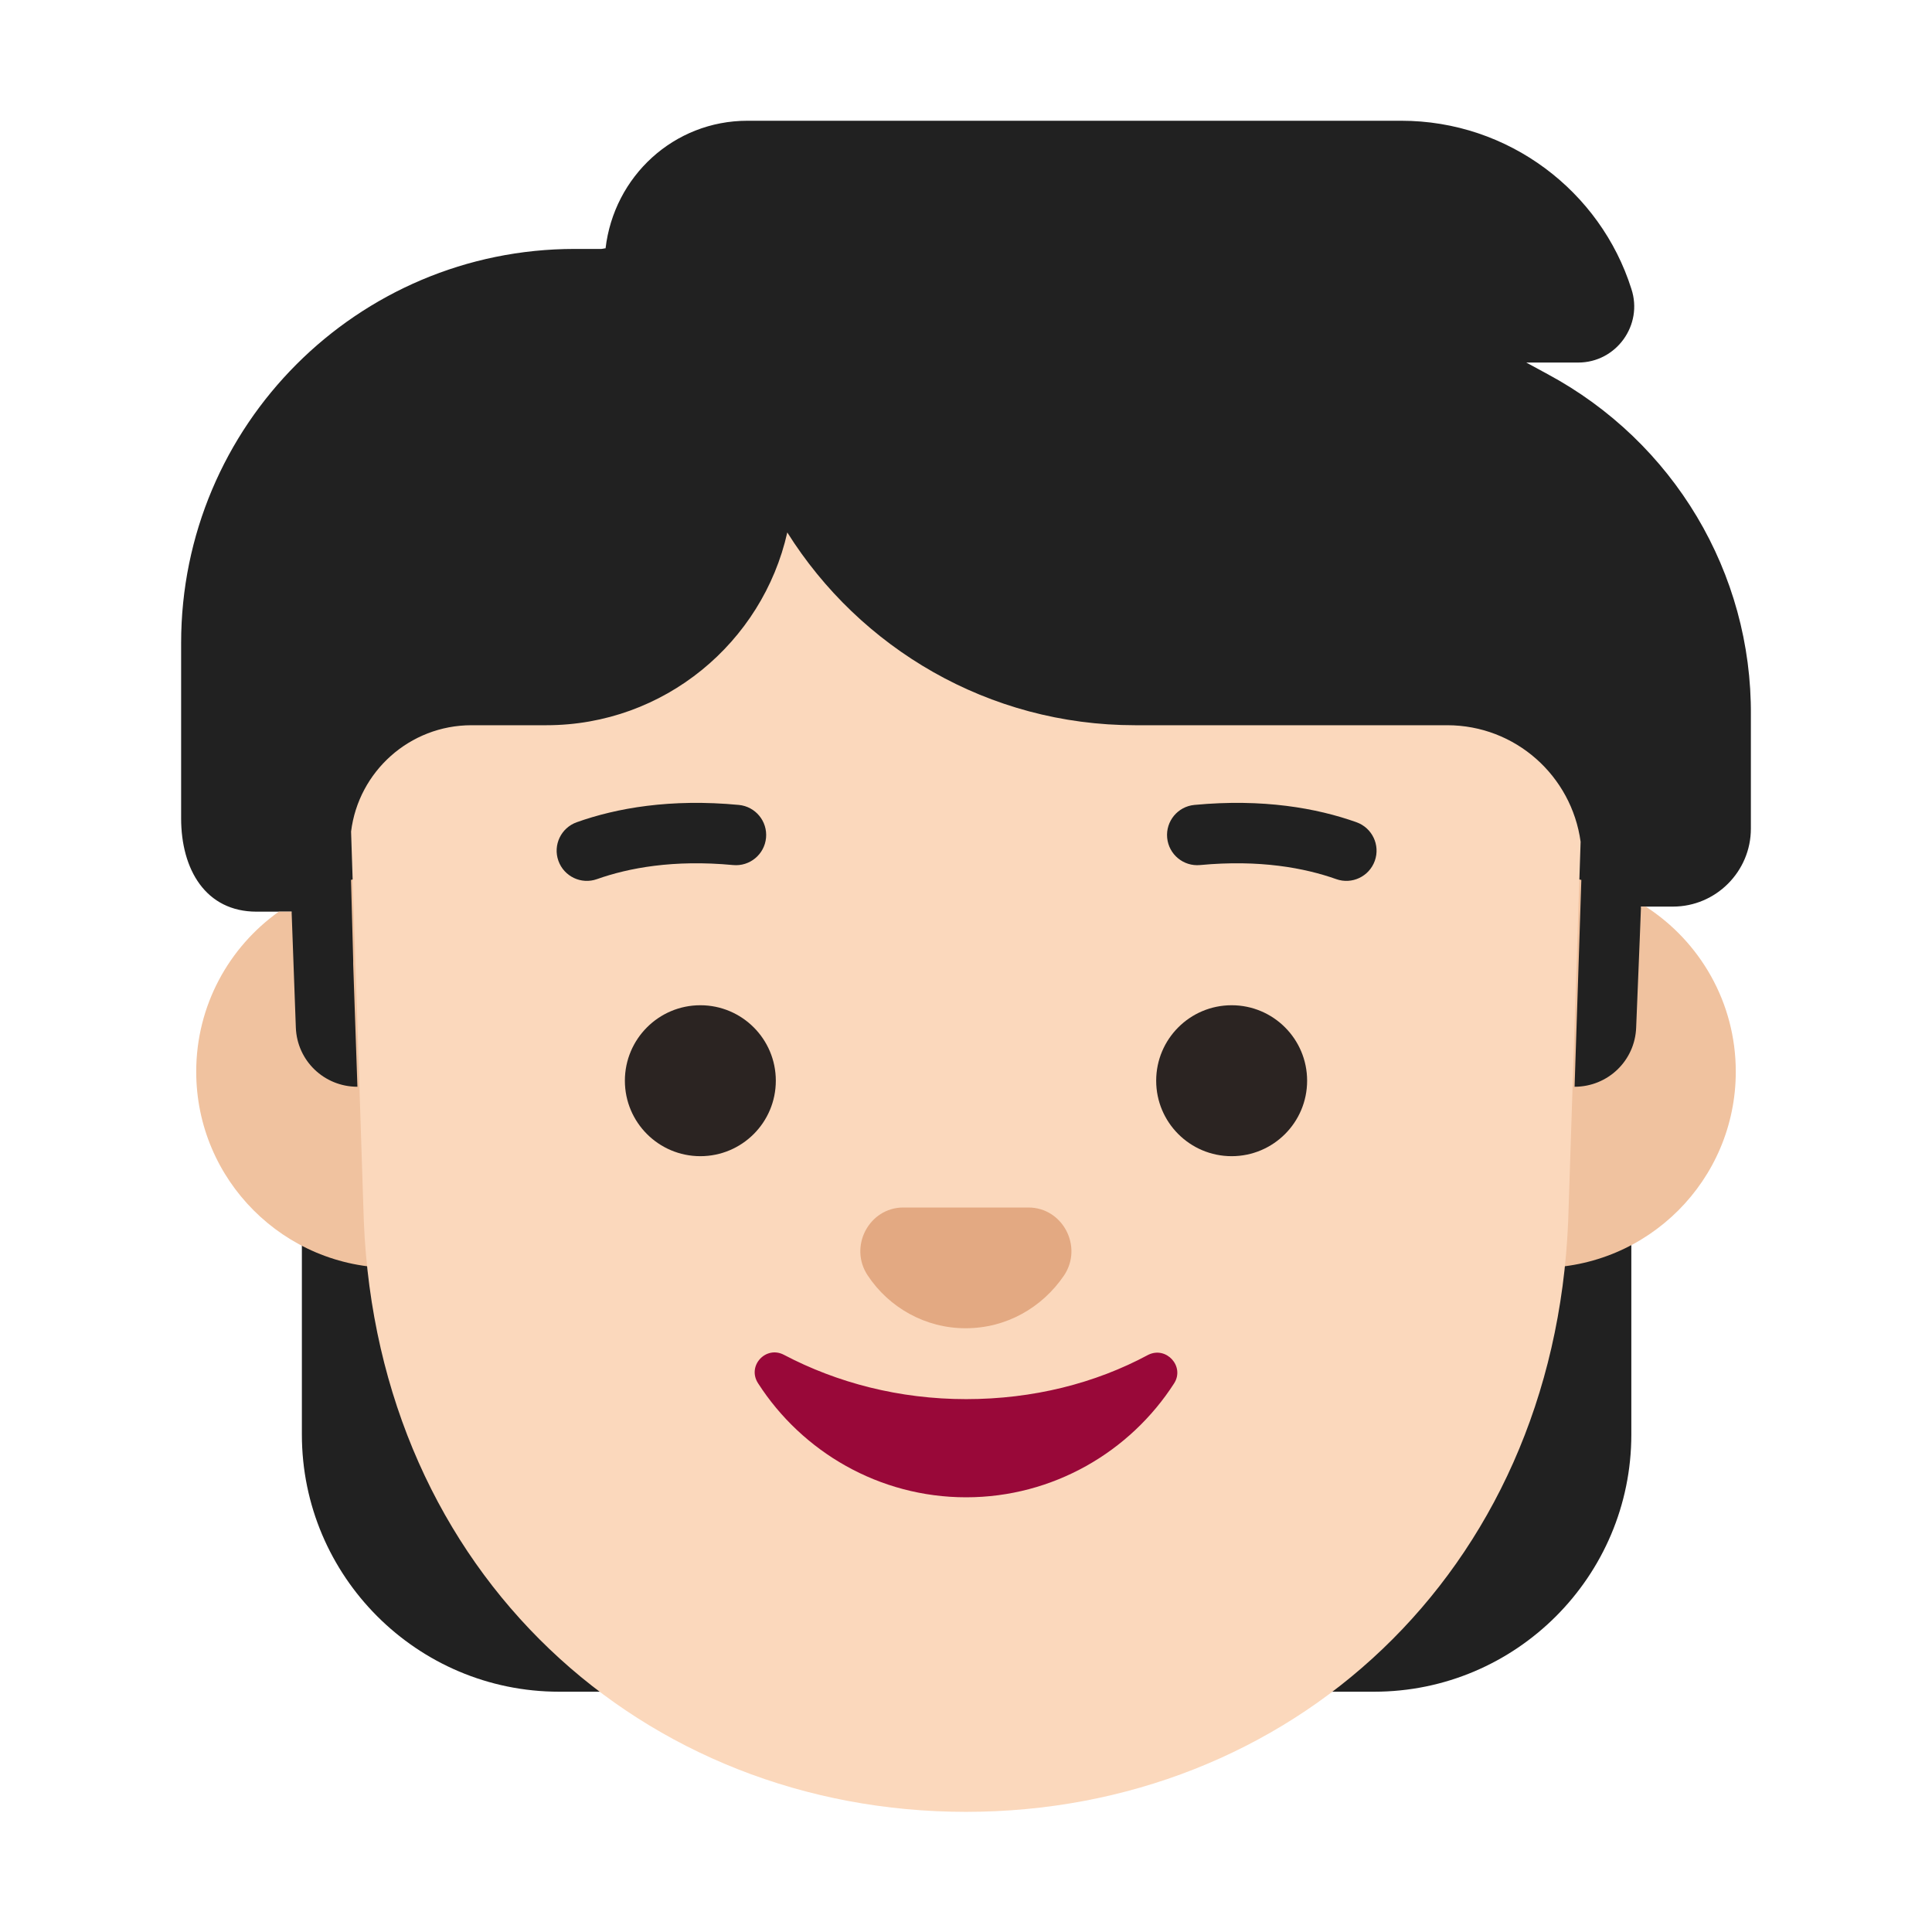
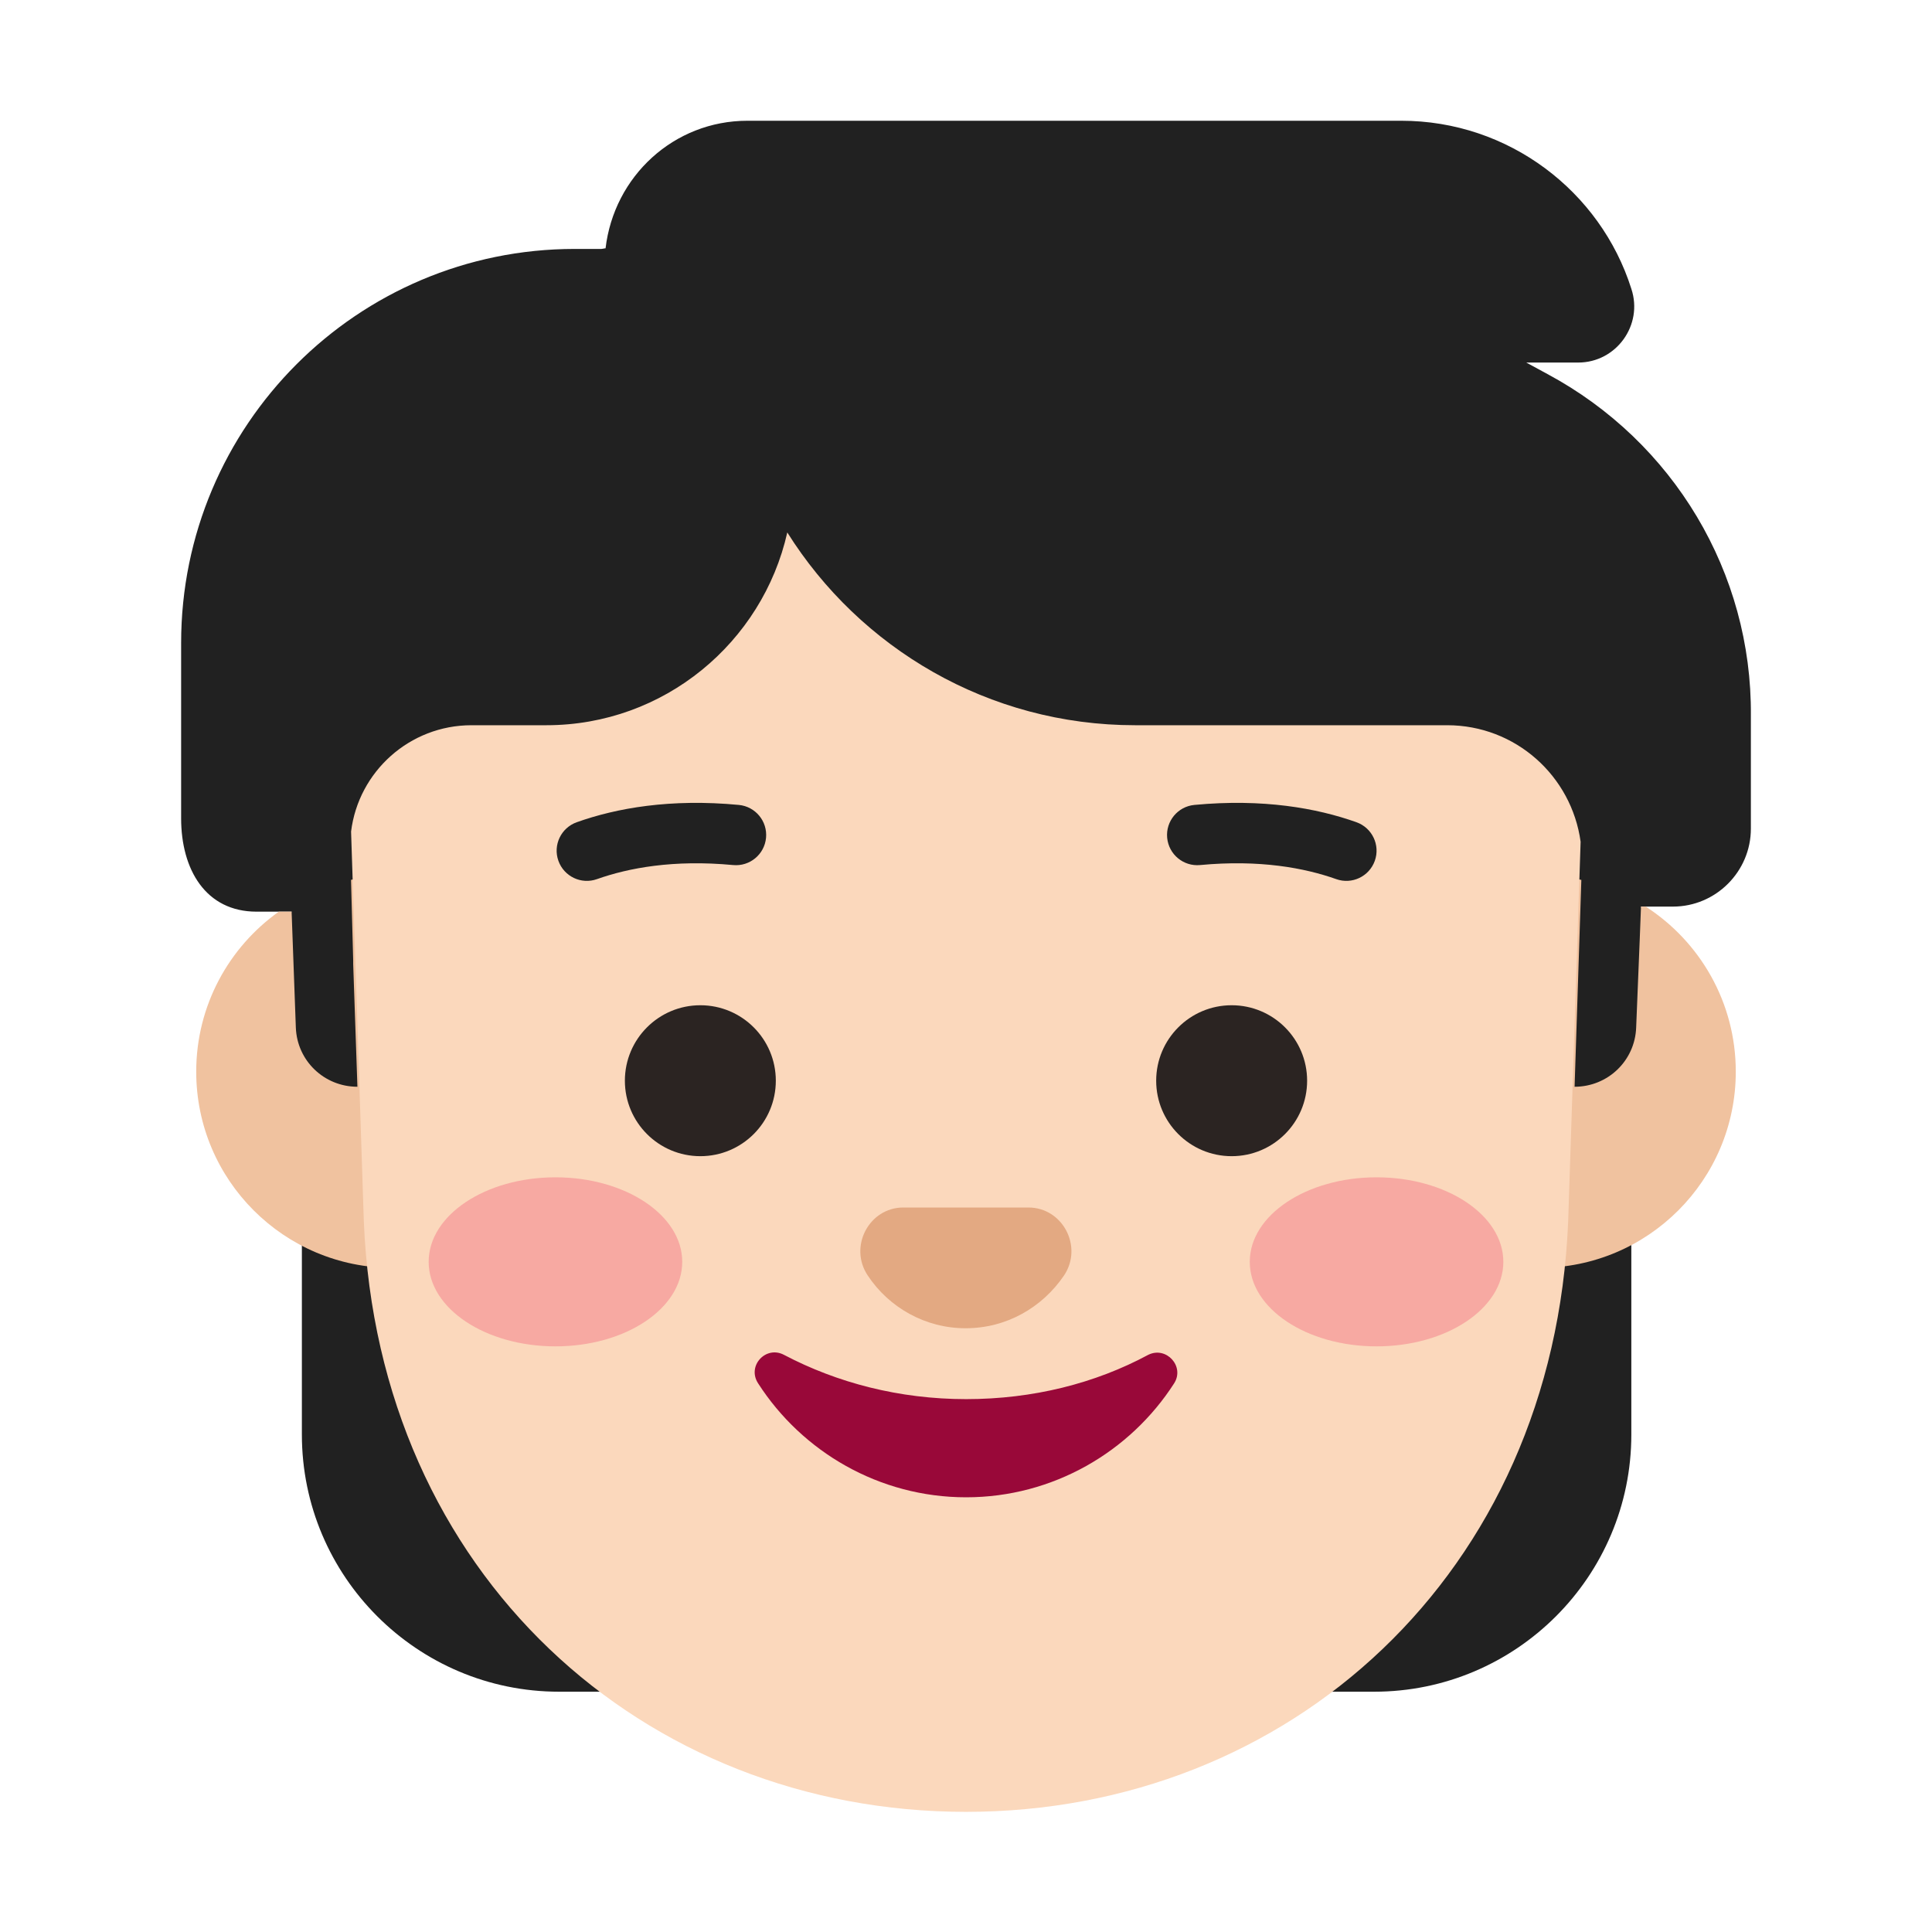
<svg xmlns="http://www.w3.org/2000/svg" width="32" height="32" viewBox="0 0 32 32" fill="none">
  <path d="M25.63 6.195L25.28 6.005H26.14C26.77 6.005 27.22 5.384 27.02 4.783C26.51 3.171 24.99 2 23.21 2H12.38C11.16 2 10.17 2.921 10.03 4.113C10.02 4.113 10.008 4.115 9.995 4.118C9.982 4.12 9.97 4.123 9.96 4.123H9.52C5.92 4.123 3 7.046 3 10.651V13.554C3 14.4 3.405 15.1 4.25 15.1H4.83L3.9 18.019H5.176L5 19.515V23.76C5 26.11 6.91 28.02 9.26 28.02H10.3V18.019H21.72V28.02H22.76C25.11 28.02 27.02 26.11 27.02 23.76V18.019H28.1L27.18 15.016H27.71C28.42 15.016 29 14.435 29 13.725V11.852C29.02 9.489 27.72 7.317 25.63 6.195Z" fill="#212121" />
  <path d="M4.618 15.1C3.79 15.689 3.25 16.657 3.25 17.75C3.25 19.545 4.705 21 6.5 21C8.295 21 9.75 19.545 9.75 17.75C9.75 15.955 8.295 14.5 6.5 14.5C6.264 14.5 6.035 14.525 5.814 14.573L5.85 15.907V15.967L5.92 18C5.37 18 4.92 17.57 4.9 17.019L4.83 15.1H4.618Z" fill="#F0C29F" />
  <path d="M26.192 14.574C25.969 14.525 25.737 14.5 25.5 14.5C23.705 14.5 22.25 15.955 22.25 17.75C22.25 19.545 23.705 21 25.5 21C27.295 21 28.75 19.545 28.75 17.75C28.75 16.603 28.156 15.595 27.258 15.016H27.18L27.16 15.537L27.1 17.019C27.08 17.57 26.63 18 26.08 18L26.192 14.574Z" fill="#F0C29F" />
  <path d="M5.815 13.773L6.026 20.226C6.265 26.078 10.659 30.01 16 30.01C21.341 30.01 25.735 26.078 25.974 20.226L26.18 13.942C26.03 12.851 25.101 12.012 23.97 12.012H18.8C16.37 12.012 14.24 10.731 13.04 8.819C12.63 10.641 11 12.012 9.05 12.012H7.81C6.783 12.012 5.937 12.782 5.815 13.773Z" fill="#FBD8BC" />
  <path d="M16.002 23.174C14.894 23.174 13.865 22.903 12.986 22.441C12.687 22.281 12.367 22.622 12.557 22.913C13.286 24.047 14.564 24.8 16.002 24.8C17.44 24.8 18.718 24.047 19.447 22.913C19.627 22.632 19.317 22.291 19.017 22.441C18.139 22.913 17.11 23.174 16.002 23.174Z" fill="#990839" />
  <path d="M15.993 22C16.673 22 17.263 21.655 17.623 21.127C17.943 20.65 17.603 20 17.033 20H14.963C14.393 20 14.053 20.65 14.373 21.127C14.723 21.655 15.323 22 15.993 22Z" fill="#E3A982" />
  <circle cx="11.6" cy="17.9" r="1.25" fill="#2B2422" />
  <circle cx="20.4" cy="17.9" r="1.25" fill="#2B2422" />
  <path d="M9.888 14.561C10.409 14.376 11.156 14.235 12.143 14.328C12.418 14.354 12.662 14.152 12.688 13.877C12.714 13.602 12.512 13.358 12.237 13.332C11.104 13.225 10.211 13.384 9.552 13.619C9.292 13.712 9.156 13.998 9.249 14.258C9.342 14.518 9.628 14.654 9.888 14.561Z" fill="#212121" />
  <path d="M22.468 13.619C21.809 13.384 20.916 13.225 19.783 13.332C19.508 13.358 19.306 13.602 19.332 13.877C19.358 14.152 19.602 14.354 19.877 14.328C20.864 14.235 21.611 14.376 22.132 14.561C22.392 14.654 22.678 14.518 22.771 14.258C22.864 13.998 22.728 13.712 22.468 13.619Z" fill="#212121" />
+   <ellipse cx="9.2" cy="20.9" rx="2.1" ry="1.4" fill="#F59A9A" fill-opacity="0.75" />
+   <ellipse cx="22.8" cy="20.9" rx="2.1" ry="1.4" fill="#F59A9A" fill-opacity="0.75" />
</svg>
